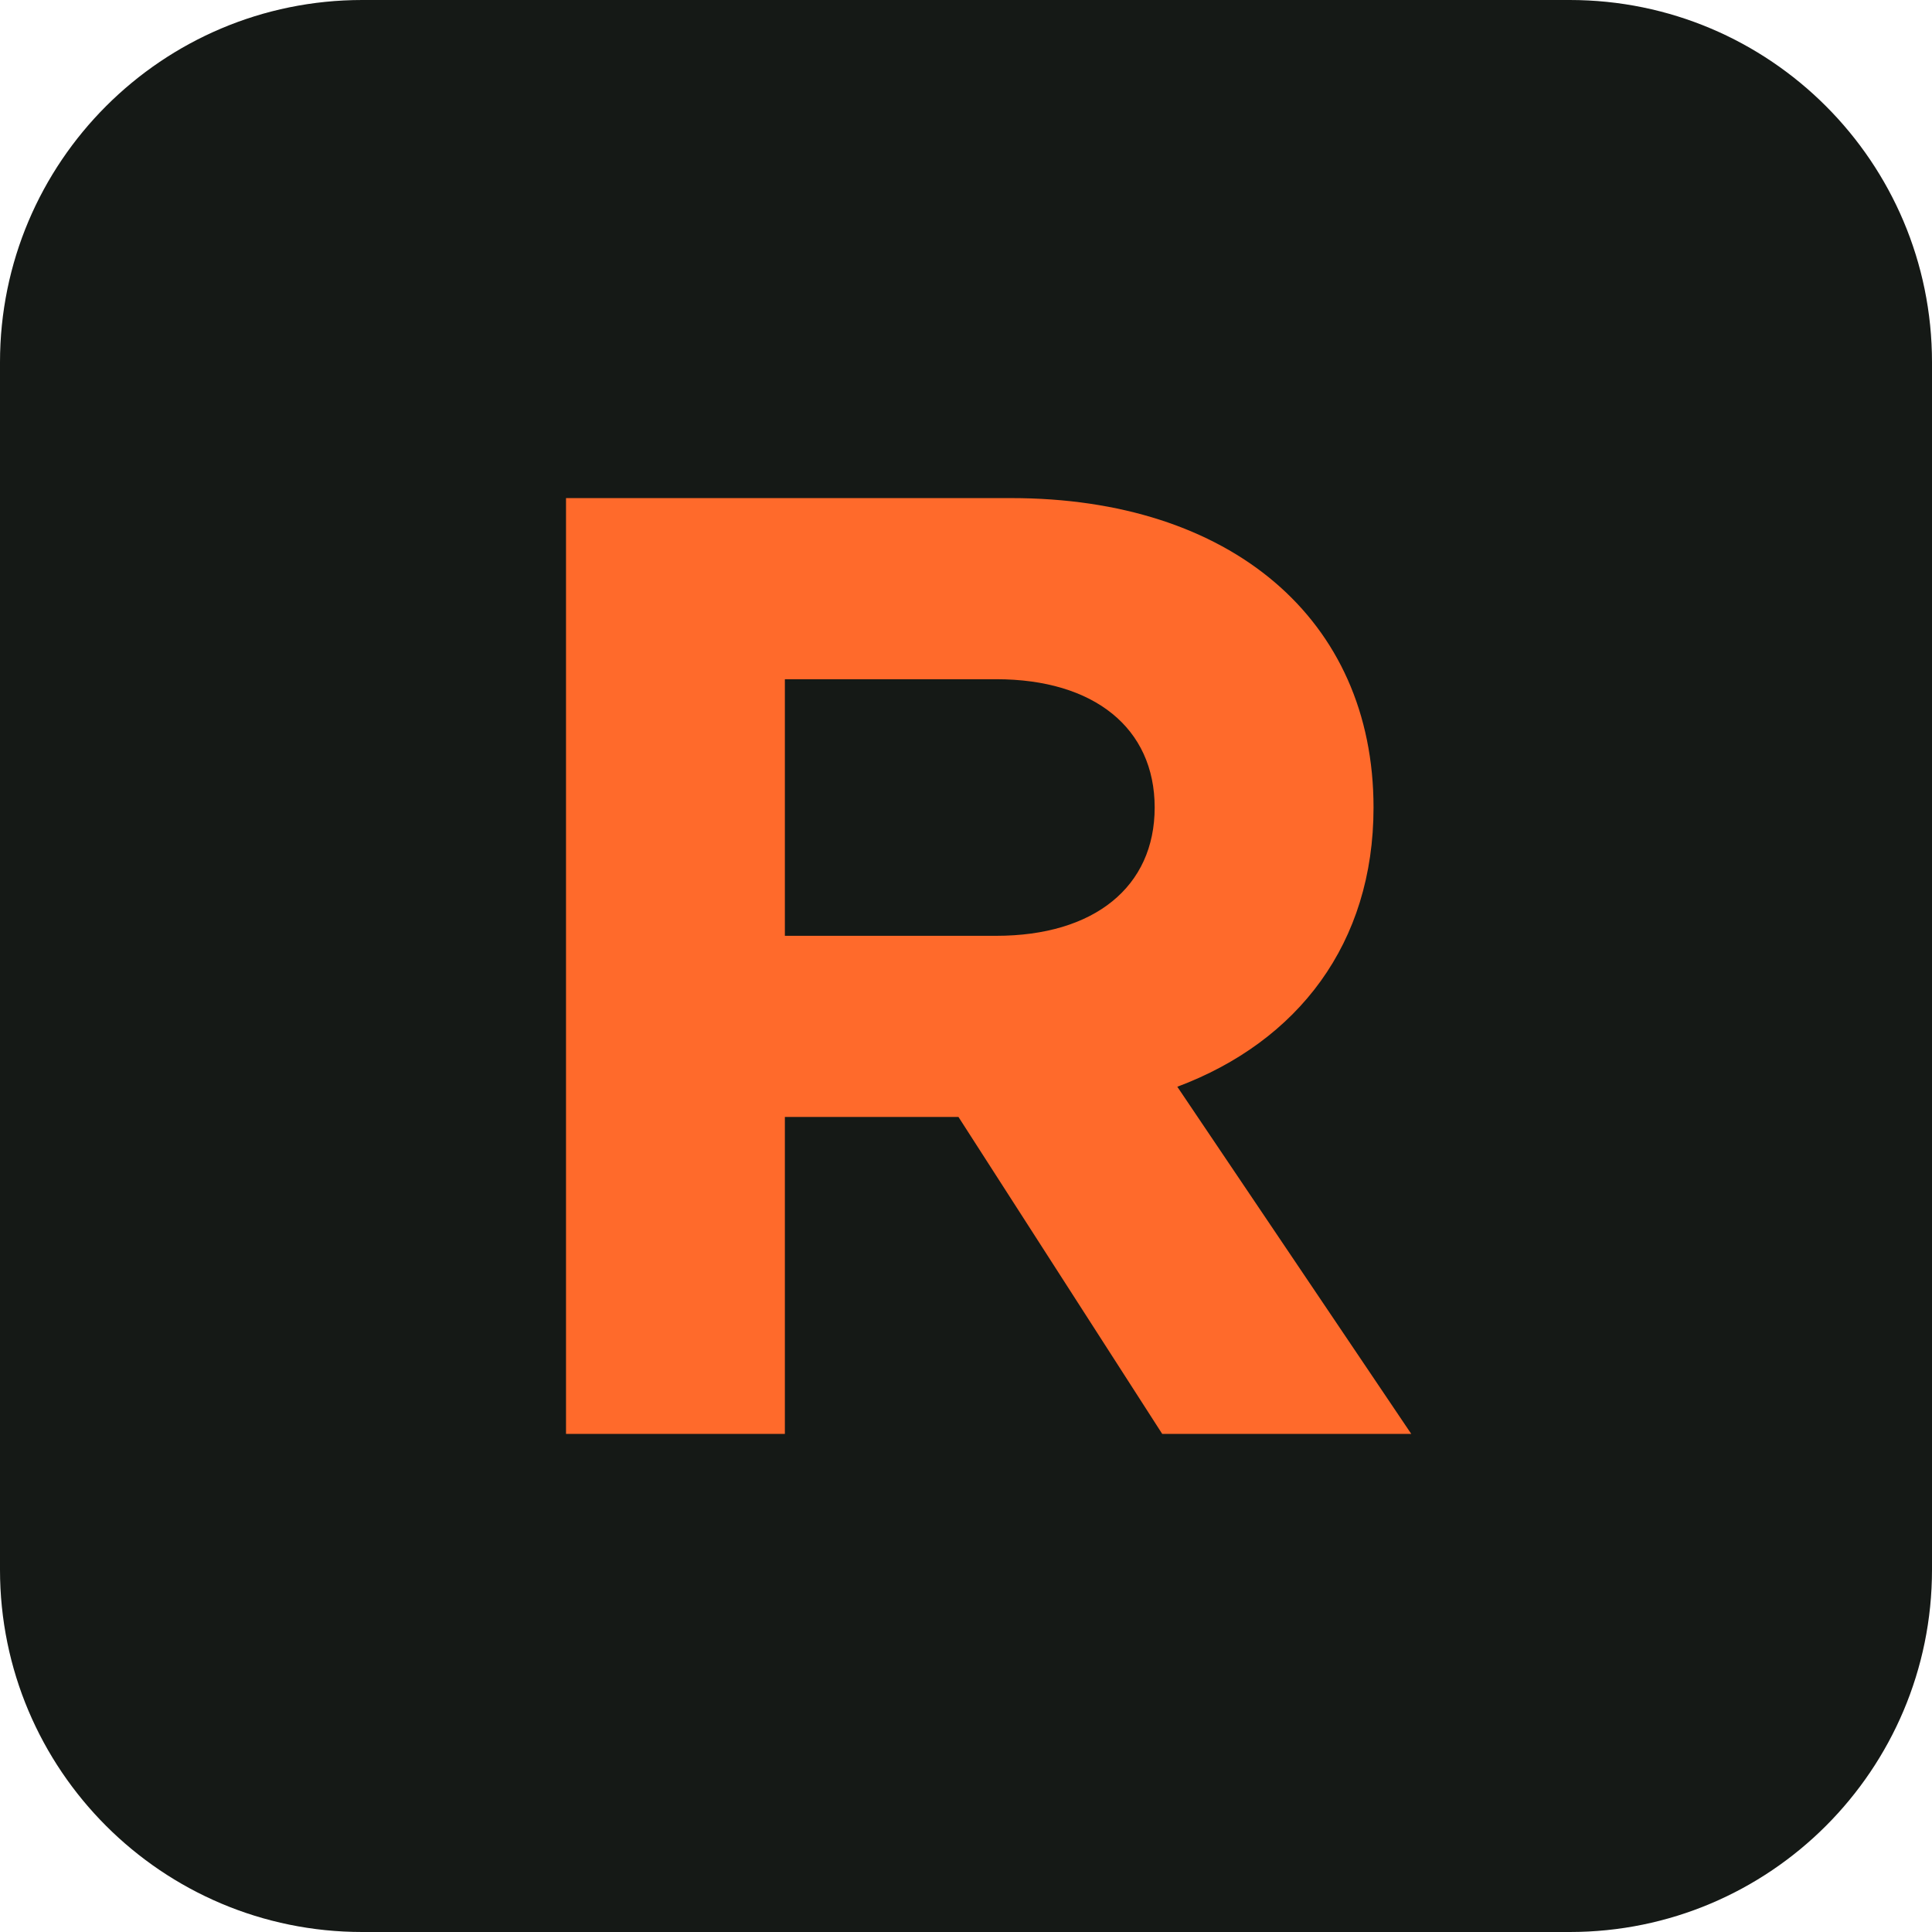
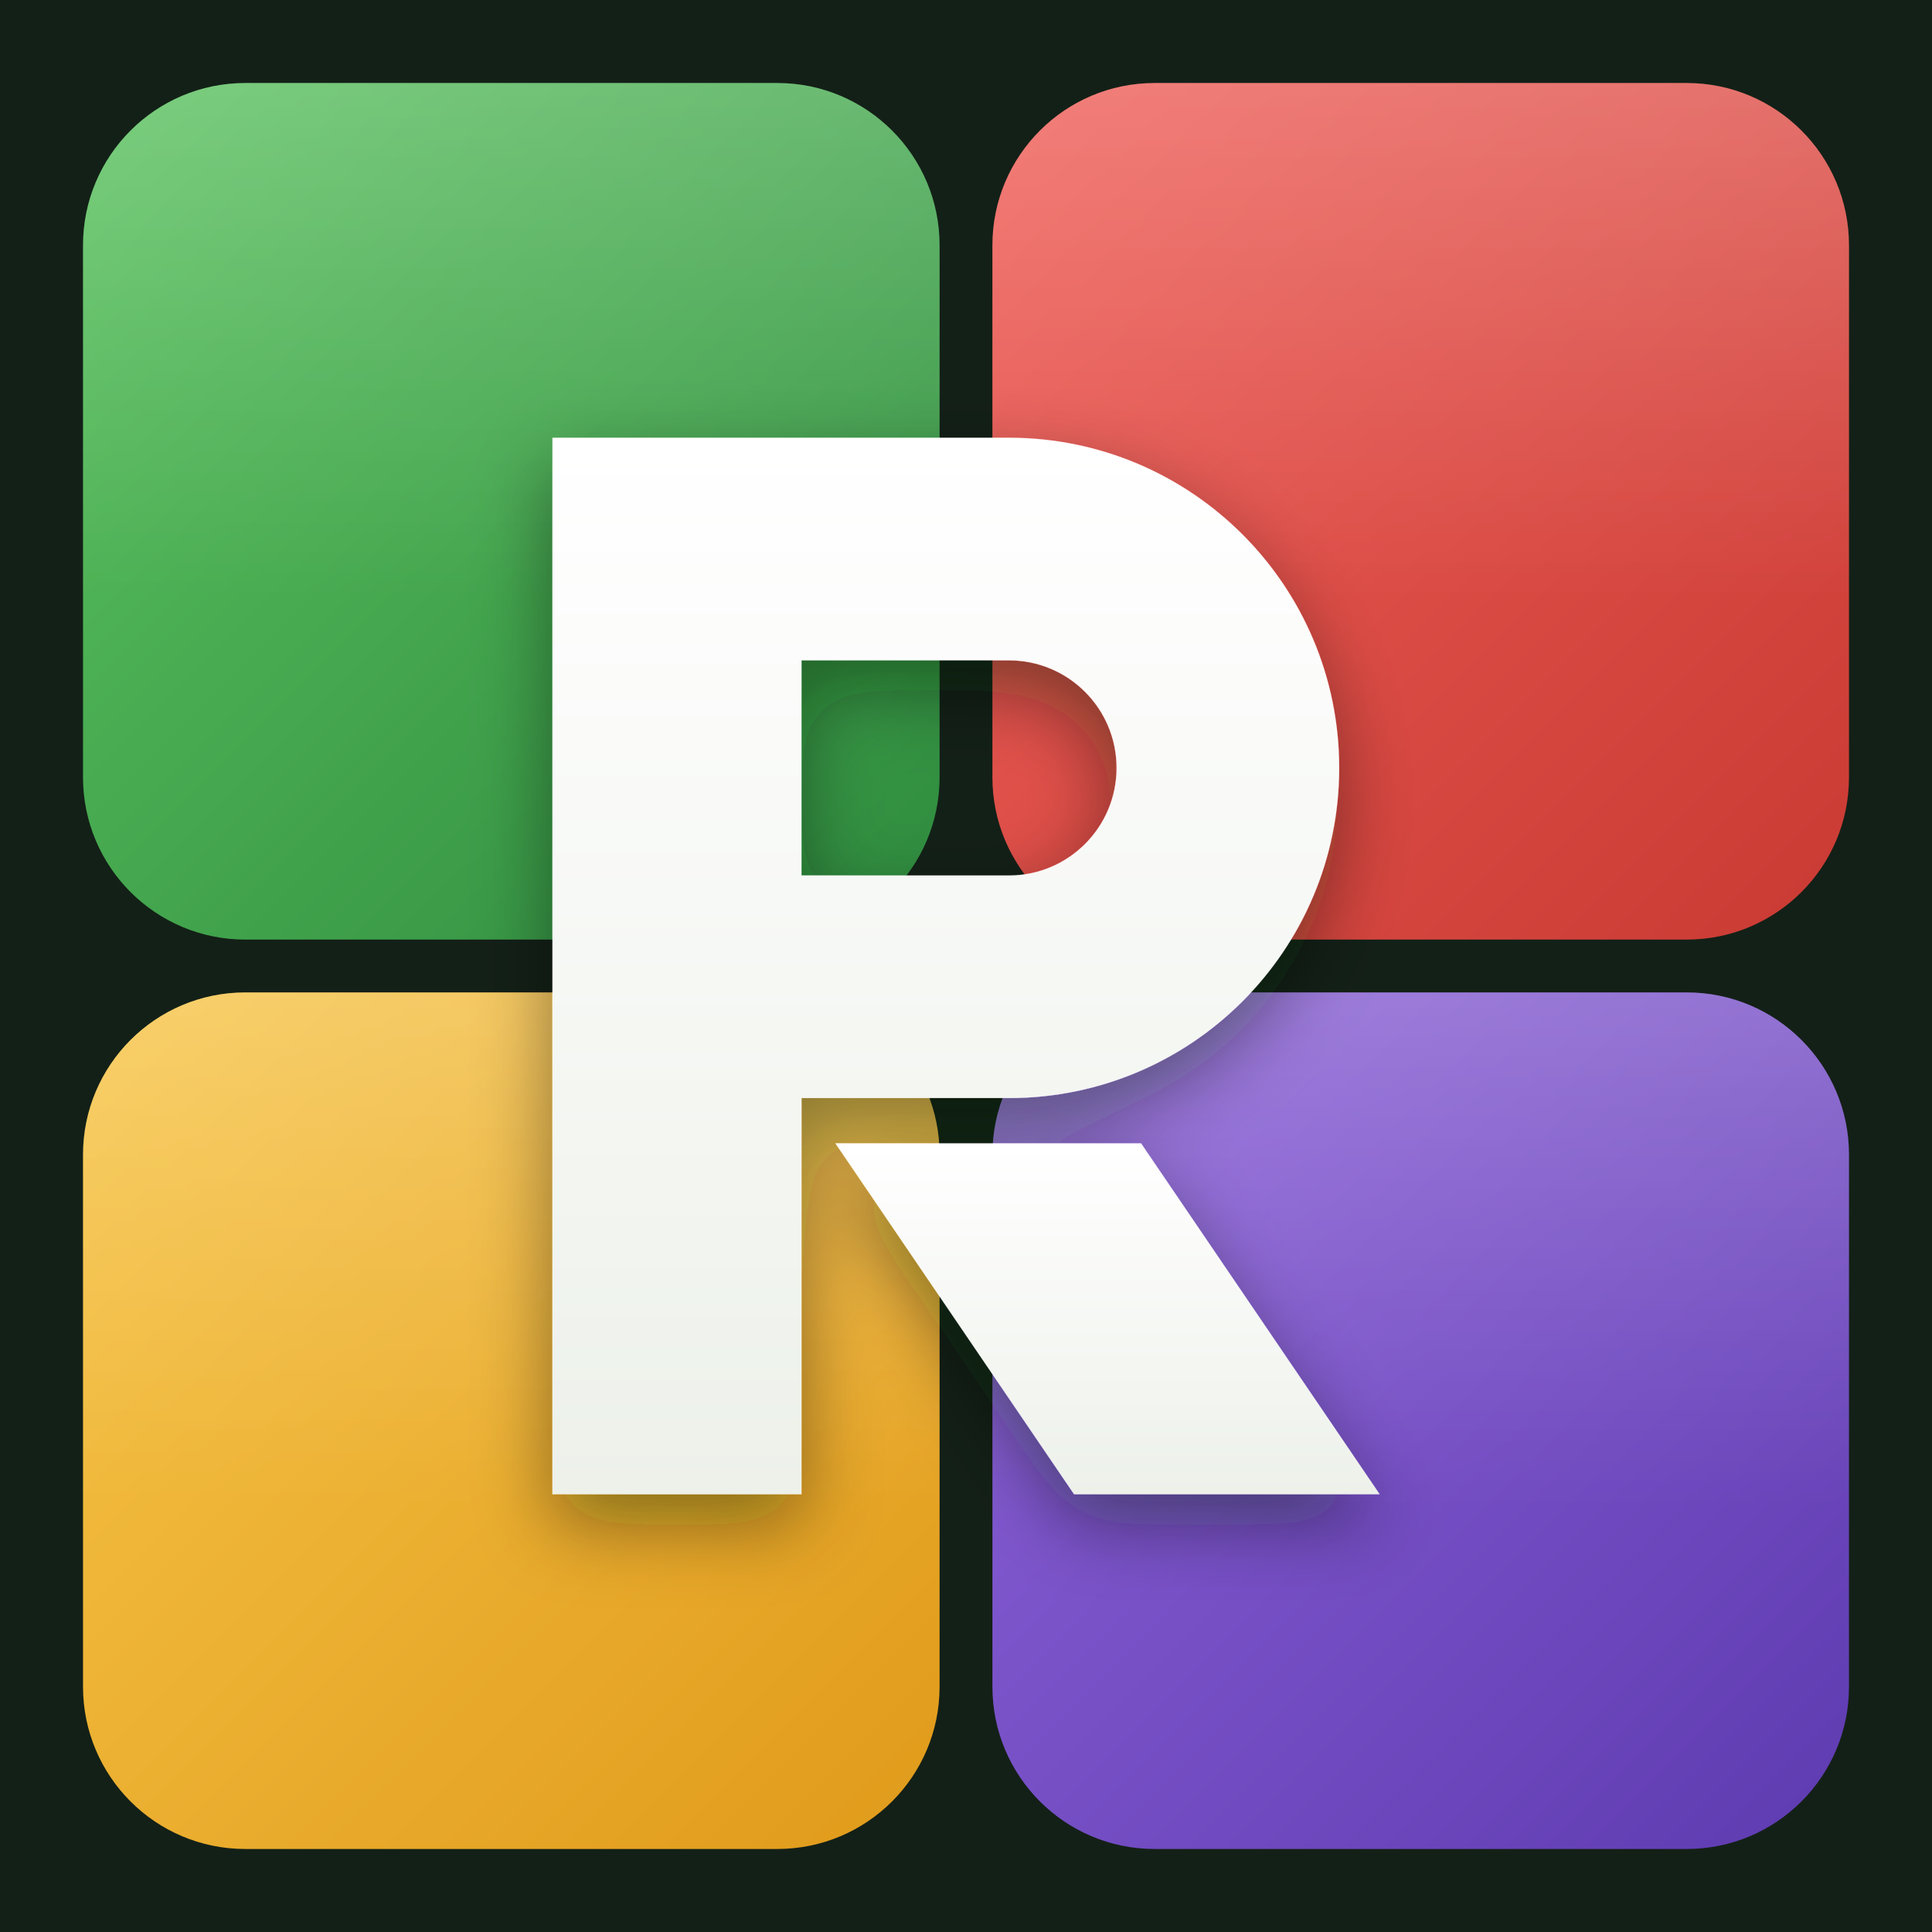
- <svg xmlns="http://www.w3.org/2000/svg" viewBox="0 0 512 512">
-   <rect width="512" height="512" rx="96" fill="#151916" />
-   <path d="M150 380V132h118c58 0 96 32 96 82 0 36-20 62-52 74l62 92h-66l-54-84h-46v84zm58-132h56c26 0 42-13 42-34s-16-34-42-34h-56z" fill="#ff6a2b" />
+ <svg xmlns="http://www.w3.org/2000/svg" viewBox="0 0 1024 1024" width="1024" height="1024">
+   <defs>
+     <linearGradient id="g0" x1="0" y1="0" x2="1" y2="1">
+       <stop offset="0" stop-color="#5BC25F" />
+       <stop offset="1" stop-color="#2E8B3E" />
+     </linearGradient>
+     <linearGradient id="g1" x1="0" y1="0" x2="1" y2="1">
+       <stop offset="0" stop-color="#F0605A" />
+       <stop offset="1" stop-color="#C93A33" />
+     </linearGradient>
+     <linearGradient id="g2" x1="0" y1="0" x2="1" y2="1">
+       <stop offset="0" stop-color="#F7C548" />
+       <stop offset="1" stop-color="#E09A1A" />
+     </linearGradient>
+     <linearGradient id="g3" x1="0" y1="0" x2="1" y2="1">
+       <stop offset="0" stop-color="#8E63DA" />
+       <stop offset="1" stop-color="#5E3BB0" />
+     </linearGradient>
+     <linearGradient id="hi" x1="0" y1="0" x2="0" y2="1">
+       <stop offset="0" stop-color="#fff" stop-opacity=".20" />
+       <stop offset=".6" stop-color="#fff" stop-opacity="0" />
+     </linearGradient>
+     <linearGradient id="rf" x1="0" y1="0" x2="0" y2="1">
+       <stop offset="0" stop-color="#FFFFFF" />
+       <stop offset="1" stop-color="#EDF1EA" />
+     </linearGradient>
+     <filter id="sh" x="-30%" y="-30%" width="160%" height="170%">
+       <feDropShadow dx="0" dy="16" stdDeviation="20" flood-color="#0B130E" flood-opacity=".42" />
+     </filter>
+   </defs>
+   <rect width="1024" height="1024" fill="#132017" />
+   <rect x="44.0" y="44.0" width="454.0" height="454.0" rx="86" fill="url(#g0)" />
+   <rect x="44.0" y="44.0" width="454.0" height="454.0" rx="86" fill="url(#hi)" />
+   <rect x="526.0" y="44.0" width="454.0" height="454.0" rx="86" fill="url(#g1)" />
+   <rect x="526.0" y="44.0" width="454.0" height="454.0" rx="86" fill="url(#hi)" />
+   <rect x="44.0" y="526.0" width="454.0" height="454.0" rx="86" fill="url(#g2)" />
+   <rect x="44.0" y="526.0" width="454.0" height="454.0" rx="86" fill="url(#hi)" />
+   <rect x="526.0" y="526.0" width="454.0" height="454.0" rx="86" fill="url(#g3)" />
+   <rect x="526.0" y="526.0" width="454.0" height="454.0" rx="86" fill="url(#hi)" />
+   <g transform="translate(292.8 232.0) scale(1.0)" filter="url(#sh)" fill="url(#rf)">
+     <path d="M0,0 H242 A175.0,175.0 0 0 1 242,350 H132 V560 H0 Z M132,118 V232 H242 A57.0,57.0 0 0 0 242,118 Z" fill-rule="evenodd" />
+     <path d="M150,374 H312 L438.48,560 H276.48 Z" />
+   </g>
</svg>
